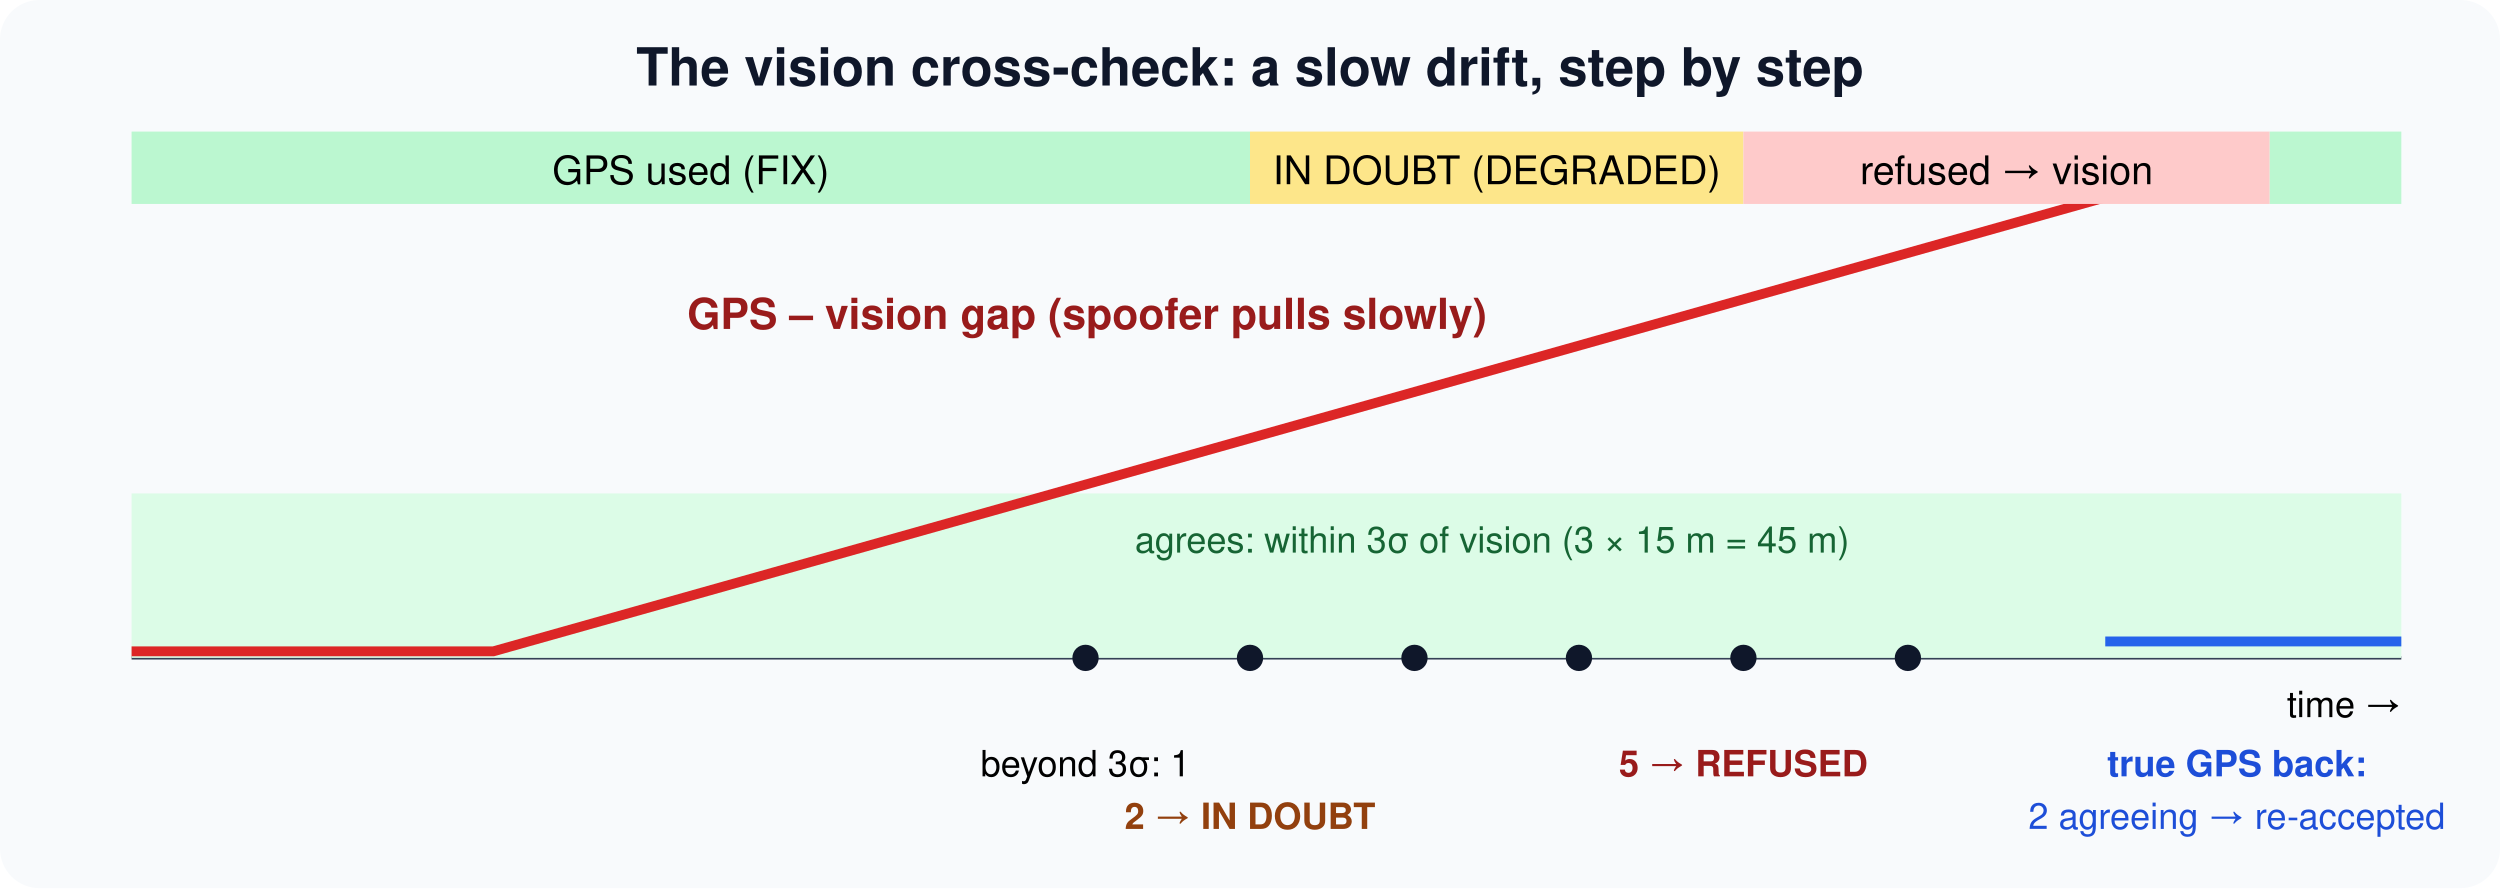
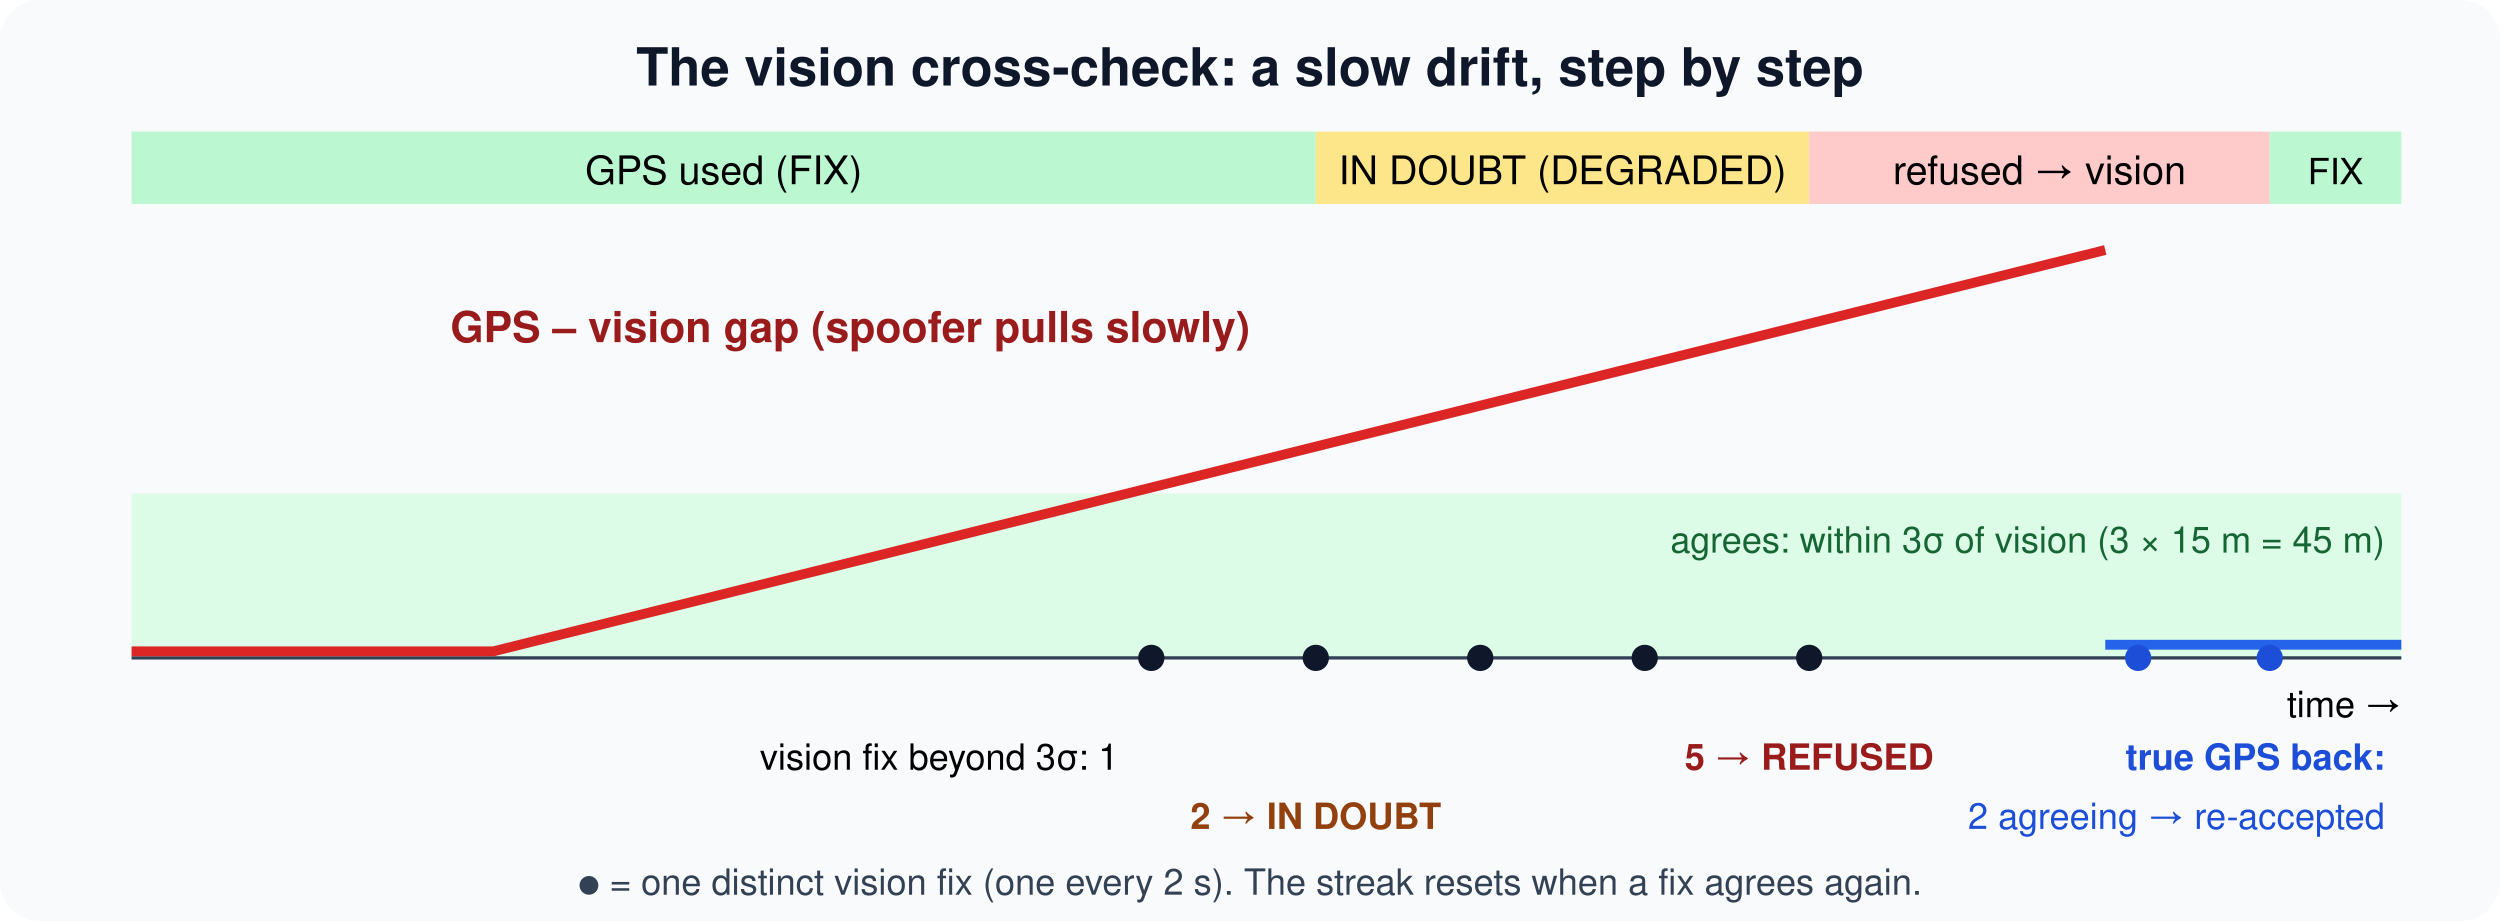
- <svg xmlns="http://www.w3.org/2000/svg" viewBox="0 0 760 270" font-family="Helvetica, Arial, sans-serif" font-size="13">
-   <rect width="760" height="270" rx="12" fill="#f8fafc" />
+ <svg xmlns="http://www.w3.org/2000/svg" viewBox="0 0 760 280" font-family="Helvetica, Arial, sans-serif" font-size="13">
+   <rect width="760" height="280" rx="12" fill="#f8fafc" />
  <text x="380" y="26" text-anchor="middle" font-size="16" font-weight="bold" fill="#0f172a">The vision cross-check: a slow drift, step by step</text>
+   <rect x="40" y="40" width="360" height="22" fill="#bbf7d0" />
+   <text x="220" y="56" text-anchor="middle" font-size="12">GPS used (FIX)</text>
+   <rect x="400" y="40" width="150" height="22" fill="#fde68a" />
+   <text x="475" y="56" text-anchor="middle" font-size="12">IN DOUBT (DEGRADED)</text>
+   <rect x="550" y="40" width="140" height="22" fill="#fecaca" />
+   <text x="620" y="56" text-anchor="middle" font-size="12">refused → vision</text>
+   <rect x="690" y="40" width="40" height="22" fill="#bbf7d0" />
+   <text x="710" y="56" text-anchor="middle" font-size="11">FIX</text>
+   <rect x="40" y="150" width="690" height="50" fill="#dcfce7" />
+   <text x="725" y="168" text-anchor="end" font-size="11" fill="#166534">agrees: within 3σ of vision (3 × 15 m = 45 m)</text>
  <line x1="40" y1="200" x2="730" y2="200" stroke="#334155" />
  <text x="730" y="218" text-anchor="end" font-size="11">time →</text>
-   <rect x="40" y="150" width="690" height="50" fill="#dcfce7" />
-   <text x="345" y="168" font-size="11" fill="#166534">agrees: within 3σ of vision (3 × 15 m = 45 m)</text>
-   <path d="M40 198 L150 198 L640 60" stroke="#dc2626" stroke-width="3" fill="none" />
-   <path d="M640 195 L730 195" stroke="#2563eb" stroke-width="3" />
-   <text x="452" y="100" text-anchor="end" fill="#991b1b" font-weight="bold">GPS – vision gap (spoofer pulls slowly)</text>
+   <path d="M40 198 L150 198 L640 76" stroke="#dc2626" stroke-width="3" fill="none" />
+   <path d="M640 196 L730 196" stroke="#2563eb" stroke-width="3" />
+   <text x="380" y="104" text-anchor="end" fill="#991b1b" font-weight="bold">GPS – vision gap (spoofer pulls slowly)</text>
  <g fill="#0f172a">
-     <circle cx="330" cy="200" r="4" />
-     <circle cx="380" cy="200" r="4" />
-     <circle cx="430" cy="200" r="4" />
-     <circle cx="480" cy="200" r="4" />
-     <circle cx="530" cy="200" r="4" />
-     <circle cx="580" cy="200" r="4" />
+     <circle cx="350" cy="200" r="4" />
+     <circle cx="400" cy="200" r="4" />
+     <circle cx="450" cy="200" r="4" />
+     <circle cx="500" cy="200" r="4" />
+     <circle cx="550" cy="200" r="4" />
  </g>
-   <text x="330" y="236" text-anchor="middle" font-size="11">beyond 3σ: 1</text>
-   <text x="380" y="252" text-anchor="middle" font-size="11" fill="#92400e" font-weight="bold">2 → IN DOUBT</text>
-   <text x="530" y="236" text-anchor="middle" font-size="11" fill="#991b1b" font-weight="bold">5 → REFUSED</text>
-   <text x="680" y="236" text-anchor="middle" font-size="11" fill="#1d4ed8" font-weight="bold">true GPS back:</text>
-   <text x="680" y="252" text-anchor="middle" font-size="11" fill="#1d4ed8">2 agreeing → re-accepted</text>
-   <rect x="40" y="40" width="340" height="22" fill="#bbf7d0" />
-   <text x="210" y="56" text-anchor="middle" font-size="12">GPS used (FIX)</text>
-   <rect x="380" y="40" width="150" height="22" fill="#fde68a" />
-   <text x="455" y="56" text-anchor="middle" font-size="12">IN DOUBT (DEGRADED)</text>
-   <rect x="530" y="40" width="160" height="22" fill="#fecaca" />
-   <text x="610" y="56" text-anchor="middle" font-size="12">refused → vision</text>
-   <rect x="690" y="40" width="40" height="22" fill="#bbf7d0" />
+   <g fill="#1d4ed8">
+     <circle cx="650" cy="200" r="4" />
+     <circle cx="690" cy="200" r="4" />
+   </g>
+   <text x="340" y="234" text-anchor="end" font-size="11">vision fix beyond 3σ: 1</text>
+   <text x="400" y="252" text-anchor="middle" font-size="11" fill="#92400e" font-weight="bold">2 → IN DOUBT</text>
+   <text x="550" y="234" text-anchor="middle" font-size="11" fill="#991b1b" font-weight="bold">5 → REFUSED</text>
+   <text x="725" y="234" text-anchor="end" font-size="11" fill="#1d4ed8" font-weight="bold">true GPS back:</text>
+   <text x="725" y="252" text-anchor="end" font-size="11" fill="#1d4ed8">2 agreeing → re-accepted</text>
+   <text x="380" y="272" text-anchor="middle" font-size="11" fill="#334155">● = one distinct vision fix (one every 2 s). The streak resets when a fix agrees again.</text>
</svg>
